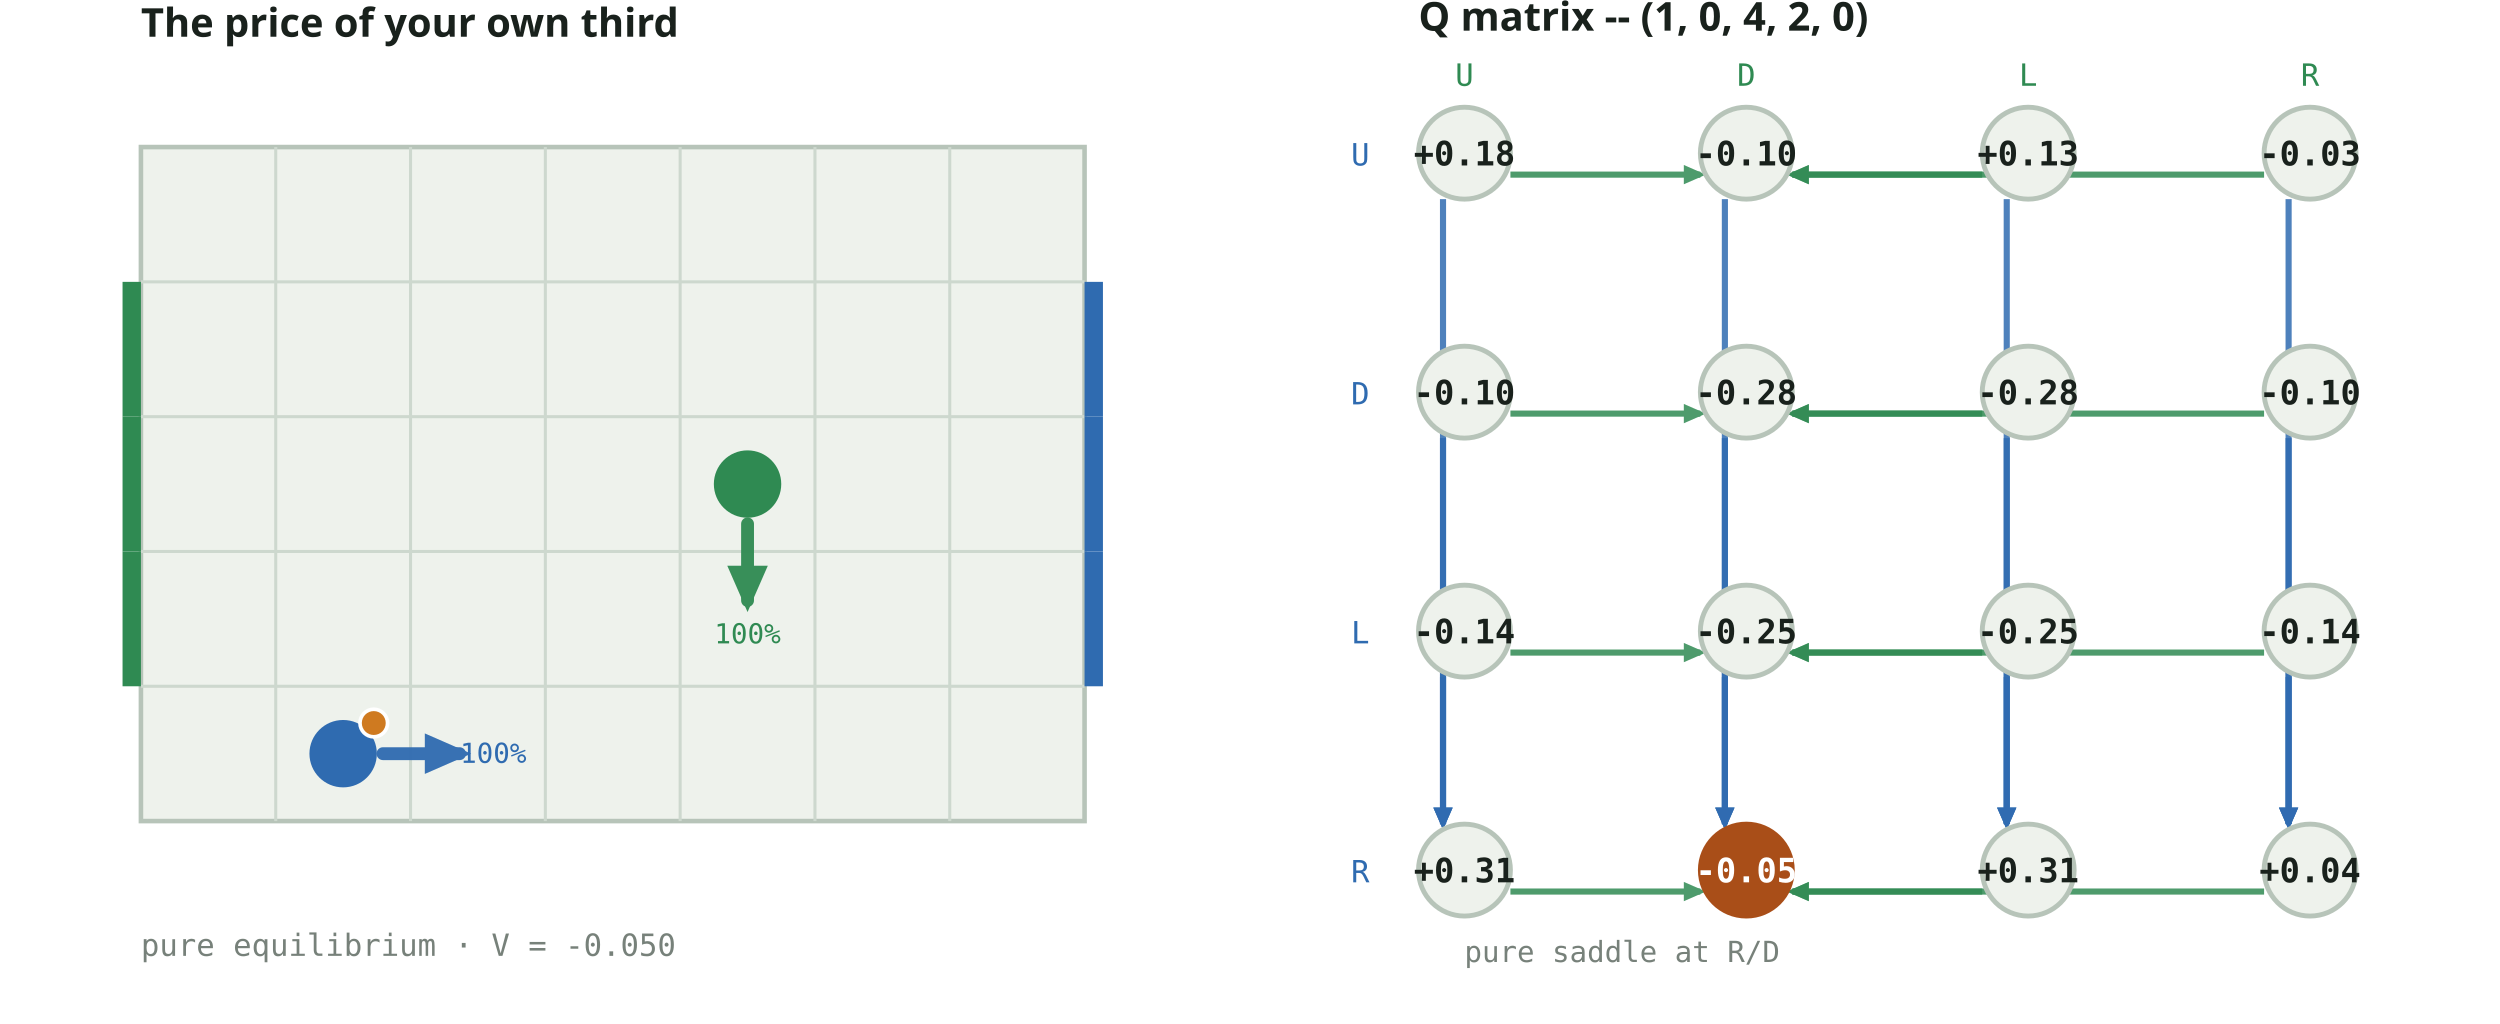
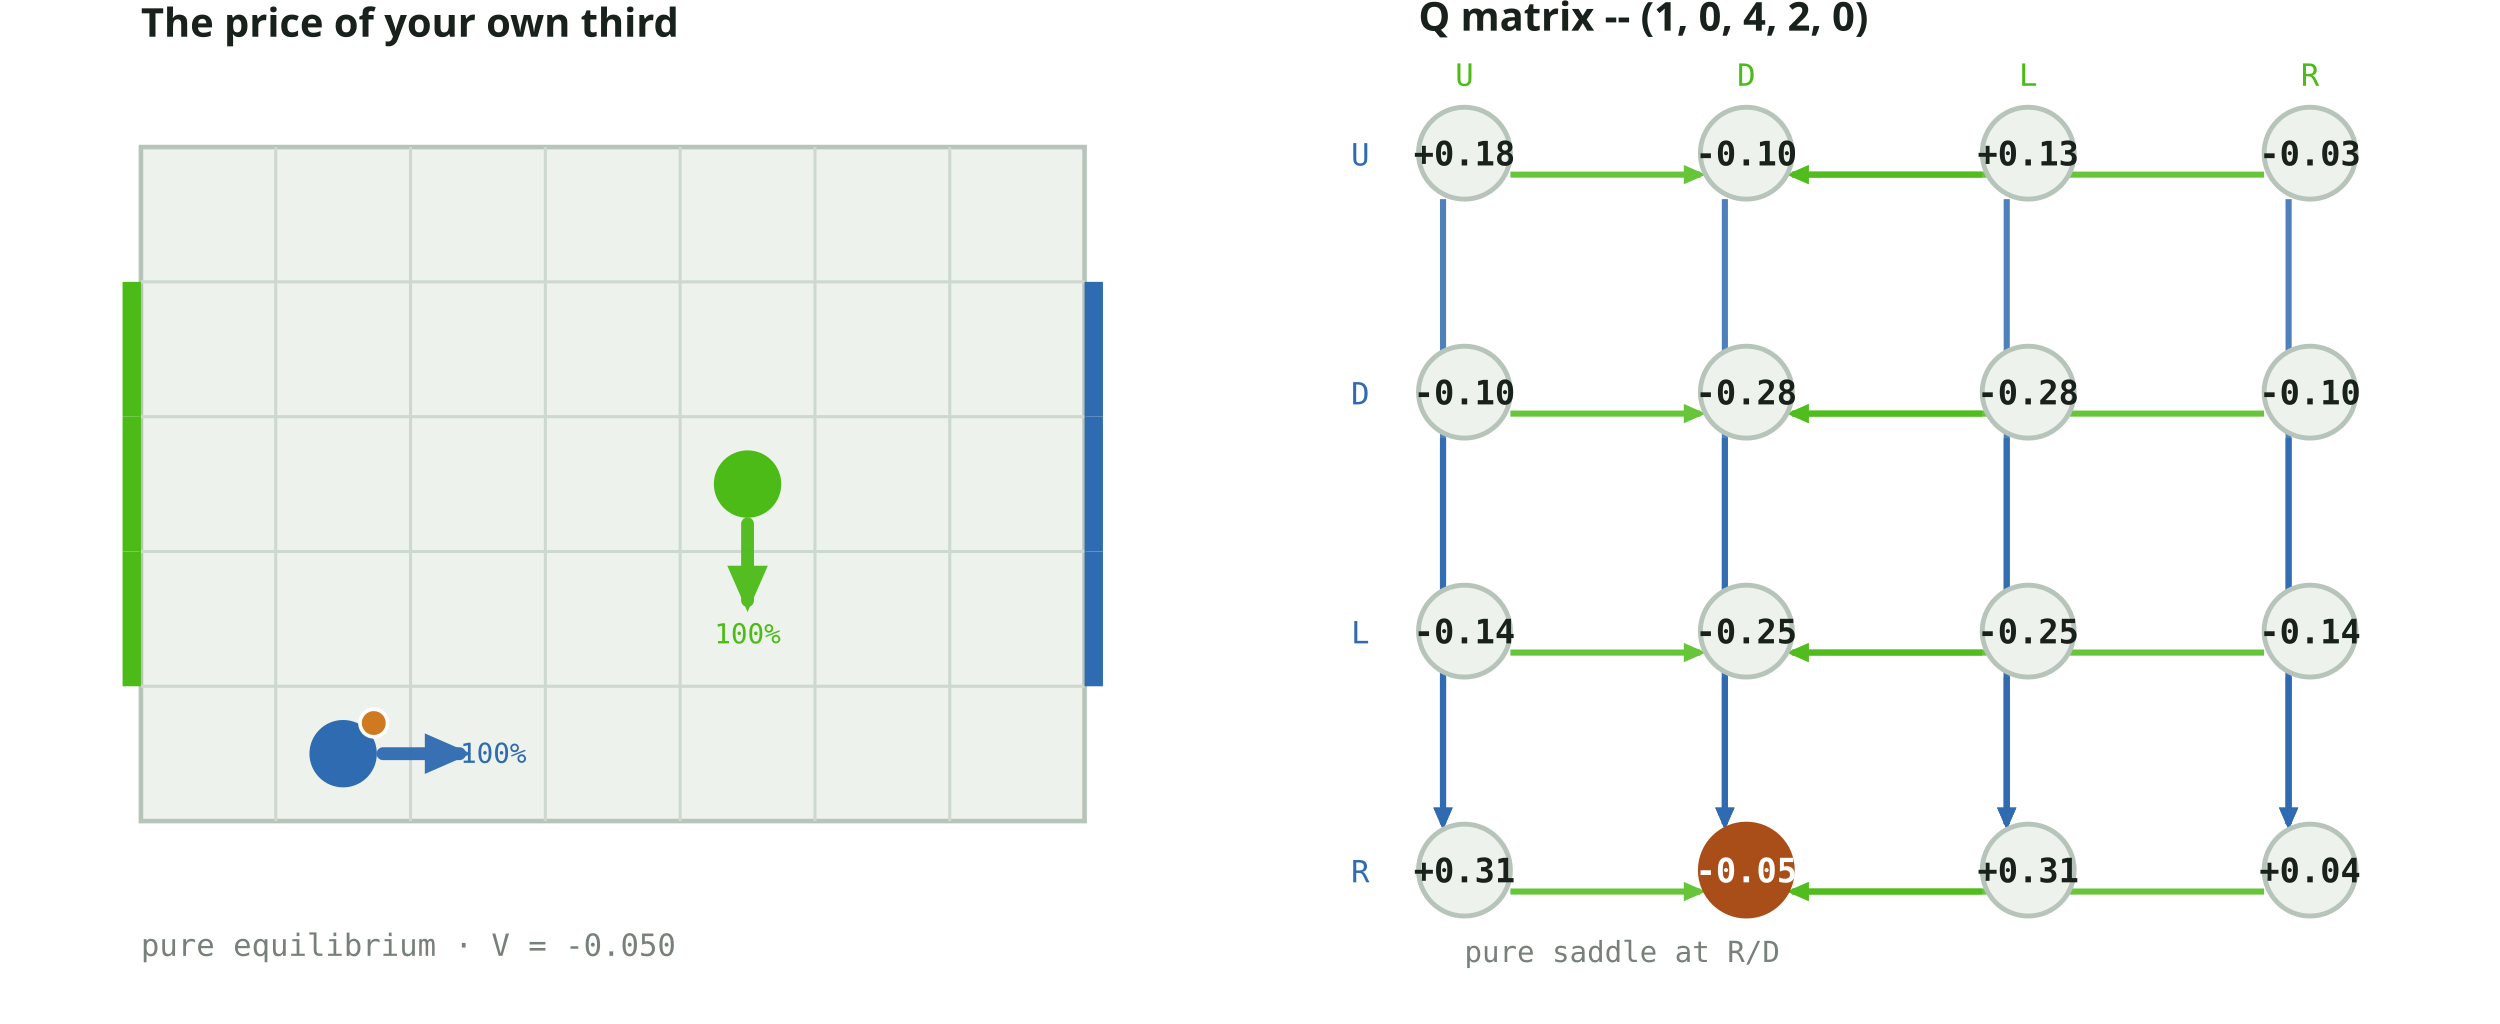
<svg xmlns="http://www.w3.org/2000/svg" viewBox="0 0 816 334" role="img" aria-label="panel">
  <g transform="translate(16.0 18.0)">
    <clipPath id="pnl0">
      <rect x="-16.0" y="-16.0" width="400.0" height="330.0" />
    </clipPath>
    <g clip-path="url(#pnl0)">
      <defs>
        <marker id="ah-2f6bb0" viewBox="0 0 8 8" refX="6" refY="4" markerWidth="3.6" markerHeight="3.6" orient="auto">
          <path d="M0 0.5 L8 4 L0 7.5 z" fill="var(--p0, #2f6bb0)" />
        </marker>
        <marker id="ah-2f8a52" viewBox="0 0 8 8" refX="6" refY="4" markerWidth="3.6" markerHeight="3.6" orient="auto">
-           <path d="M0 0.5 L8 4 L0 7.5 z" fill="var(--p1, #2f8a52)" />
+           <path d="M0 0.5 L8 4 L0 7.5 z" fill="var(--p1, #4CBB17)" />
        </marker>
      </defs>
      <rect x="30" y="30" width="308" height="220" fill="var(--tint, #eef2ec)" stroke="var(--rule-strong, #b7c4b9)" stroke-width="1.5" />
      <line x1="74" y1="30" x2="74" y2="250" stroke="var(--rule, #cdd8ce)" stroke-width="1" />
      <line x1="118" y1="30" x2="118" y2="250" stroke="var(--rule, #cdd8ce)" stroke-width="1" />
      <line x1="162" y1="30" x2="162" y2="250" stroke="var(--rule, #cdd8ce)" stroke-width="1" />
      <line x1="206" y1="30" x2="206" y2="250" stroke="var(--rule, #cdd8ce)" stroke-width="1" />
      <line x1="250" y1="30" x2="250" y2="250" stroke="var(--rule, #cdd8ce)" stroke-width="1" />
      <line x1="294" y1="30" x2="294" y2="250" stroke="var(--rule, #cdd8ce)" stroke-width="1" />
      <line x1="30" y1="74" x2="338" y2="74" stroke="var(--rule, #cdd8ce)" stroke-width="1" />
      <line x1="30" y1="118" x2="338" y2="118" stroke="var(--rule, #cdd8ce)" stroke-width="1" />
      <line x1="30" y1="162" x2="338" y2="162" stroke="var(--rule, #cdd8ce)" stroke-width="1" />
      <line x1="30" y1="206" x2="338" y2="206" stroke="var(--rule, #cdd8ce)" stroke-width="1" />
-       <rect x="24" y="162" width="6" height="44" fill="var(--p1, #2f8a52)" />
+       <rect x="24" y="162" width="6" height="44" fill="var(--p1, #4CBB17)" />
      <rect x="338" y="162" width="6" height="44" fill="var(--p0, #2f6bb0)" />
-       <rect x="24" y="118" width="6" height="44" fill="var(--p1, #2f8a52)" />
+       <rect x="24" y="118" width="6" height="44" fill="var(--p1, #4CBB17)" />
      <rect x="338" y="118" width="6" height="44" fill="var(--p0, #2f6bb0)" />
-       <rect x="24" y="74" width="6" height="44" fill="var(--p1, #2f8a52)" />
+       <rect x="24" y="74" width="6" height="44" fill="var(--p1, #4CBB17)" />
      <rect x="338" y="74" width="6" height="44" fill="var(--p0, #2f6bb0)" />
      <circle cx="96.0" cy="228.0" r="11" fill="var(--p0, #2f6bb0)" />
-       <circle cx="228.0" cy="140.0" r="11" fill="var(--p1, #2f8a52)" />
+       <circle cx="228.0" cy="140.0" r="11" fill="var(--p1, #4CBB17)" />
      <circle cx="106.0" cy="218.0" r="4.5" fill="var(--ball, #cf7a20)" stroke="var(--paper, #ffffff)" stroke-width="1.2" />
      <line x1="109.0" y1="228.0" x2="134.0" y2="228.0" stroke="var(--p0, #2f6bb0)" stroke-width="4.2" stroke-linecap="round" opacity="0.95" marker-end="url(#ah-2f6bb0)" />
      <text x="145.0" y="231.0" text-anchor="middle" font-family="ui-monospace,monospace" font-size="9" fill="var(--p0, #2f6bb0)">100%</text>
-       <line x1="228.0" y1="153.0" x2="228.0" y2="178.0" stroke="var(--p1, #2f8a52)" stroke-width="4.2" stroke-linecap="round" opacity="0.95" marker-end="url(#ah-2f8a52)" />
-       <text x="228.0" y="192.0" text-anchor="middle" font-family="ui-monospace,monospace" font-size="9" fill="var(--p1, #2f8a52)">100%</text>
+       <line x1="228.0" y1="153.0" x2="228.0" y2="178.0" stroke="var(--p1, #4CBB17)" stroke-width="4.2" stroke-linecap="round" opacity="0.95" marker-end="url(#ah-2f8a52)" />
+       <text x="228.0" y="192.0" text-anchor="middle" font-family="ui-monospace,monospace" font-size="9" fill="var(--p1, #4CBB17)">100%</text>
      <text x="30" y="294" font-family="ui-monospace,monospace" font-size="10" fill="var(--ink-faint, #77817a)">pure equilibrium · V = -0.050</text>
      <text x="30" y="-6" font-family="Barlow Semi Condensed,sans-serif" font-weight="600" font-size="13" fill="var(--ink, #19211c)">The price of your own third</text>
    </g>
  </g>
  <g transform="translate(432.0 16.0)">
    <clipPath id="pnl1">
      <rect x="-16.0" y="-16.0" width="400.0" height="334.0" />
    </clipPath>
    <g clip-path="url(#pnl1)">
      <text x="31" y="-6" font-family="Barlow Semi Condensed,sans-serif" font-weight="600" font-size="13" fill="var(--ink, #19211c)">Q matrix -- (1, 0, 4, 2, 0)</text>
      <defs>
        <marker id="ah-2f6bb0" viewBox="0 0 8 8" refX="6" refY="4" markerWidth="3.6" markerHeight="3.6" orient="auto">
          <path d="M0 0.5 L8 4 L0 7.5 z" fill="var(--p0, #2f6bb0)" />
        </marker>
        <marker id="ah-2f8a52" viewBox="0 0 8 8" refX="6" refY="4" markerWidth="3.6" markerHeight="3.6" orient="auto">
-           <path d="M0 0.5 L8 4 L0 7.5 z" fill="var(--p1, #2f8a52)" />
+           <path d="M0 0.5 L8 4 L0 7.5 z" fill="var(--p1, #4CBB17)" />
        </marker>
      </defs>
-       <text x="46" y="12" text-anchor="middle" font-family="ui-monospace,monospace" font-size="10" fill="var(--p1, #2f8a52)">U</text>
-       <text x="138" y="12" text-anchor="middle" font-family="ui-monospace,monospace" font-size="10" fill="var(--p1, #2f8a52)">D</text>
-       <text x="230" y="12" text-anchor="middle" font-family="ui-monospace,monospace" font-size="10" fill="var(--p1, #2f8a52)">L</text>
-       <text x="322" y="12" text-anchor="middle" font-family="ui-monospace,monospace" font-size="10" fill="var(--p1, #2f8a52)">R</text>
+       <text x="46" y="12" text-anchor="middle" font-family="ui-monospace,monospace" font-size="10" fill="var(--p1, #4CBB17)">U</text>
+       <text x="138" y="12" text-anchor="middle" font-family="ui-monospace,monospace" font-size="10" fill="var(--p1, #4CBB17)">D</text>
+       <text x="230" y="12" text-anchor="middle" font-family="ui-monospace,monospace" font-size="10" fill="var(--p1, #4CBB17)">L</text>
+       <text x="322" y="12" text-anchor="middle" font-family="ui-monospace,monospace" font-size="10" fill="var(--p1, #4CBB17)">R</text>
      <text x="12" y="38" text-anchor="middle" font-family="ui-monospace,monospace" font-size="10" fill="var(--p0, #2f6bb0)">U</text>
      <text x="12" y="116" text-anchor="middle" font-family="ui-monospace,monospace" font-size="10" fill="var(--p0, #2f6bb0)">D</text>
      <text x="12" y="194" text-anchor="middle" font-family="ui-monospace,monospace" font-size="10" fill="var(--p0, #2f6bb0)">L</text>
      <text x="12" y="272" text-anchor="middle" font-family="ui-monospace,monospace" font-size="10" fill="var(--p0, #2f6bb0)">R</text>
      <line x1="39.0" y1="49.0" x2="39.0" y2="253.0" stroke="var(--p0, #2f6bb0)" stroke-width="2" marker-end="url(#ah-2f6bb0)" opacity=".85" />
      <line x1="39.0" y1="127.0" x2="39.0" y2="253.0" stroke="var(--p0, #2f6bb0)" stroke-width="2" marker-end="url(#ah-2f6bb0)" opacity=".85" />
      <line x1="39.0" y1="205.0" x2="39.0" y2="253.0" stroke="var(--p0, #2f6bb0)" stroke-width="2" marker-end="url(#ah-2f6bb0)" opacity=".85" />
      <line x1="131.0" y1="49.0" x2="131.0" y2="253.0" stroke="var(--p0, #2f6bb0)" stroke-width="2" marker-end="url(#ah-2f6bb0)" opacity=".85" />
      <line x1="131.0" y1="127.0" x2="131.0" y2="253.0" stroke="var(--p0, #2f6bb0)" stroke-width="2" marker-end="url(#ah-2f6bb0)" opacity=".85" />
      <line x1="131.0" y1="205.0" x2="131.0" y2="253.0" stroke="var(--p0, #2f6bb0)" stroke-width="2" marker-end="url(#ah-2f6bb0)" opacity=".85" />
      <line x1="223.0" y1="49.0" x2="223.0" y2="253.0" stroke="var(--p0, #2f6bb0)" stroke-width="2" marker-end="url(#ah-2f6bb0)" opacity=".85" />
      <line x1="223.0" y1="127.0" x2="223.0" y2="253.0" stroke="var(--p0, #2f6bb0)" stroke-width="2" marker-end="url(#ah-2f6bb0)" opacity=".85" />
      <line x1="223.0" y1="205.0" x2="223.0" y2="253.0" stroke="var(--p0, #2f6bb0)" stroke-width="2" marker-end="url(#ah-2f6bb0)" opacity=".85" />
      <line x1="315.0" y1="49.0" x2="315.0" y2="253.0" stroke="var(--p0, #2f6bb0)" stroke-width="2" marker-end="url(#ah-2f6bb0)" opacity=".85" />
      <line x1="315.0" y1="127.0" x2="315.0" y2="253.0" stroke="var(--p0, #2f6bb0)" stroke-width="2" marker-end="url(#ah-2f6bb0)" opacity=".85" />
      <line x1="315.0" y1="205.0" x2="315.0" y2="253.0" stroke="var(--p0, #2f6bb0)" stroke-width="2" marker-end="url(#ah-2f6bb0)" opacity=".85" />
-       <line x1="61.0" y1="41.0" x2="123.0" y2="41.0" stroke="var(--p1, #2f8a52)" stroke-width="2" marker-end="url(#ah-2f8a52)" opacity=".85" />
-       <line x1="215.0" y1="41.0" x2="153.0" y2="41.0" stroke="var(--p1, #2f8a52)" stroke-width="2" marker-end="url(#ah-2f8a52)" opacity=".85" />
-       <line x1="307.0" y1="41.0" x2="153.0" y2="41.0" stroke="var(--p1, #2f8a52)" stroke-width="2" marker-end="url(#ah-2f8a52)" opacity=".85" />
-       <line x1="61.0" y1="119.0" x2="123.0" y2="119.0" stroke="var(--p1, #2f8a52)" stroke-width="2" marker-end="url(#ah-2f8a52)" opacity=".85" />
-       <line x1="215.0" y1="119.0" x2="153.0" y2="119.0" stroke="var(--p1, #2f8a52)" stroke-width="2" marker-end="url(#ah-2f8a52)" opacity=".85" />
-       <line x1="307.0" y1="119.0" x2="153.0" y2="119.0" stroke="var(--p1, #2f8a52)" stroke-width="2" marker-end="url(#ah-2f8a52)" opacity=".85" />
-       <line x1="61.0" y1="197.0" x2="123.0" y2="197.0" stroke="var(--p1, #2f8a52)" stroke-width="2" marker-end="url(#ah-2f8a52)" opacity=".85" />
-       <line x1="215.0" y1="197.0" x2="153.0" y2="197.0" stroke="var(--p1, #2f8a52)" stroke-width="2" marker-end="url(#ah-2f8a52)" opacity=".85" />
-       <line x1="307.0" y1="197.0" x2="153.0" y2="197.0" stroke="var(--p1, #2f8a52)" stroke-width="2" marker-end="url(#ah-2f8a52)" opacity=".85" />
-       <line x1="61.0" y1="275.0" x2="123.0" y2="275.0" stroke="var(--p1, #2f8a52)" stroke-width="2" marker-end="url(#ah-2f8a52)" opacity=".85" />
-       <line x1="215.0" y1="275.0" x2="153.0" y2="275.0" stroke="var(--p1, #2f8a52)" stroke-width="2" marker-end="url(#ah-2f8a52)" opacity=".85" />
-       <line x1="307.0" y1="275.0" x2="153.0" y2="275.0" stroke="var(--p1, #2f8a52)" stroke-width="2" marker-end="url(#ah-2f8a52)" opacity=".85" />
+       <line x1="61.0" y1="41.0" x2="123.0" y2="41.0" stroke="var(--p1, #4CBB17)" stroke-width="2" marker-end="url(#ah-2f8a52)" opacity=".85" />
+       <line x1="215.0" y1="41.0" x2="153.0" y2="41.0" stroke="var(--p1, #4CBB17)" stroke-width="2" marker-end="url(#ah-2f8a52)" opacity=".85" />
+       <line x1="307.0" y1="41.0" x2="153.0" y2="41.0" stroke="var(--p1, #4CBB17)" stroke-width="2" marker-end="url(#ah-2f8a52)" opacity=".85" />
+       <line x1="61.0" y1="119.0" x2="123.0" y2="119.0" stroke="var(--p1, #4CBB17)" stroke-width="2" marker-end="url(#ah-2f8a52)" opacity=".85" />
+       <line x1="215.0" y1="119.0" x2="153.0" y2="119.0" stroke="var(--p1, #4CBB17)" stroke-width="2" marker-end="url(#ah-2f8a52)" opacity=".85" />
+       <line x1="307.0" y1="119.0" x2="153.0" y2="119.0" stroke="var(--p1, #4CBB17)" stroke-width="2" marker-end="url(#ah-2f8a52)" opacity=".85" />
+       <line x1="61.0" y1="197.0" x2="123.0" y2="197.0" stroke="var(--p1, #4CBB17)" stroke-width="2" marker-end="url(#ah-2f8a52)" opacity=".85" />
+       <line x1="215.0" y1="197.0" x2="153.0" y2="197.0" stroke="var(--p1, #4CBB17)" stroke-width="2" marker-end="url(#ah-2f8a52)" opacity=".85" />
+       <line x1="307.0" y1="197.0" x2="153.0" y2="197.0" stroke="var(--p1, #4CBB17)" stroke-width="2" marker-end="url(#ah-2f8a52)" opacity=".85" />
+       <line x1="61.0" y1="275.0" x2="123.0" y2="275.0" stroke="var(--p1, #4CBB17)" stroke-width="2" marker-end="url(#ah-2f8a52)" opacity=".85" />
+       <line x1="215.0" y1="275.0" x2="153.0" y2="275.0" stroke="var(--p1, #4CBB17)" stroke-width="2" marker-end="url(#ah-2f8a52)" opacity=".85" />
+       <line x1="307.0" y1="275.0" x2="153.0" y2="275.0" stroke="var(--p1, #4CBB17)" stroke-width="2" marker-end="url(#ah-2f8a52)" opacity=".85" />
      <circle cx="46.0" cy="34.0" r="15" fill="var(--tint, #eef2ec)" stroke="var(--rule-strong, #b7c4b9)" stroke-width="1.6" />
      <text x="46.0" y="38.0" text-anchor="middle" font-family="ui-monospace,monospace" font-weight="600" font-size="11" fill="var(--ink, #19211c)">+0.18</text>
      <circle cx="138.0" cy="34.0" r="15" fill="var(--tint, #eef2ec)" stroke="var(--rule-strong, #b7c4b9)" stroke-width="1.6" />
      <text x="138.0" y="38.0" text-anchor="middle" font-family="ui-monospace,monospace" font-weight="600" font-size="11" fill="var(--ink, #19211c)">-0.10</text>
      <circle cx="230.0" cy="34.0" r="15" fill="var(--tint, #eef2ec)" stroke="var(--rule-strong, #b7c4b9)" stroke-width="1.6" />
      <text x="230.0" y="38.0" text-anchor="middle" font-family="ui-monospace,monospace" font-weight="600" font-size="11" fill="var(--ink, #19211c)">+0.13</text>
      <circle cx="322.0" cy="34.0" r="15" fill="var(--tint, #eef2ec)" stroke="var(--rule-strong, #b7c4b9)" stroke-width="1.6" />
      <text x="322.0" y="38.0" text-anchor="middle" font-family="ui-monospace,monospace" font-weight="600" font-size="11" fill="var(--ink, #19211c)">-0.03</text>
      <circle cx="46.0" cy="112.0" r="15" fill="var(--tint, #eef2ec)" stroke="var(--rule-strong, #b7c4b9)" stroke-width="1.6" />
      <text x="46.0" y="116.0" text-anchor="middle" font-family="ui-monospace,monospace" font-weight="600" font-size="11" fill="var(--ink, #19211c)">-0.10</text>
      <circle cx="138.0" cy="112.0" r="15" fill="var(--tint, #eef2ec)" stroke="var(--rule-strong, #b7c4b9)" stroke-width="1.6" />
      <text x="138.0" y="116.0" text-anchor="middle" font-family="ui-monospace,monospace" font-weight="600" font-size="11" fill="var(--ink, #19211c)">-0.28</text>
      <circle cx="230.0" cy="112.0" r="15" fill="var(--tint, #eef2ec)" stroke="var(--rule-strong, #b7c4b9)" stroke-width="1.6" />
      <text x="230.0" y="116.0" text-anchor="middle" font-family="ui-monospace,monospace" font-weight="600" font-size="11" fill="var(--ink, #19211c)">-0.28</text>
      <circle cx="322.0" cy="112.0" r="15" fill="var(--tint, #eef2ec)" stroke="var(--rule-strong, #b7c4b9)" stroke-width="1.6" />
      <text x="322.0" y="116.0" text-anchor="middle" font-family="ui-monospace,monospace" font-weight="600" font-size="11" fill="var(--ink, #19211c)">-0.10</text>
      <circle cx="46.0" cy="190.0" r="15" fill="var(--tint, #eef2ec)" stroke="var(--rule-strong, #b7c4b9)" stroke-width="1.6" />
      <text x="46.0" y="194.0" text-anchor="middle" font-family="ui-monospace,monospace" font-weight="600" font-size="11" fill="var(--ink, #19211c)">-0.14</text>
      <circle cx="138.0" cy="190.0" r="15" fill="var(--tint, #eef2ec)" stroke="var(--rule-strong, #b7c4b9)" stroke-width="1.6" />
      <text x="138.0" y="194.0" text-anchor="middle" font-family="ui-monospace,monospace" font-weight="600" font-size="11" fill="var(--ink, #19211c)">-0.25</text>
      <circle cx="230.0" cy="190.0" r="15" fill="var(--tint, #eef2ec)" stroke="var(--rule-strong, #b7c4b9)" stroke-width="1.6" />
      <text x="230.0" y="194.0" text-anchor="middle" font-family="ui-monospace,monospace" font-weight="600" font-size="11" fill="var(--ink, #19211c)">-0.25</text>
      <circle cx="322.0" cy="190.0" r="15" fill="var(--tint, #eef2ec)" stroke="var(--rule-strong, #b7c4b9)" stroke-width="1.6" />
      <text x="322.0" y="194.0" text-anchor="middle" font-family="ui-monospace,monospace" font-weight="600" font-size="11" fill="var(--ink, #19211c)">-0.14</text>
      <circle cx="46.0" cy="268.0" r="15" fill="var(--tint, #eef2ec)" stroke="var(--rule-strong, #b7c4b9)" stroke-width="1.6" />
      <text x="46.0" y="272.0" text-anchor="middle" font-family="ui-monospace,monospace" font-weight="600" font-size="11" fill="var(--ink, #19211c)">+0.31</text>
      <circle cx="138.0" cy="268.0" r="15" fill="#a94e18" stroke="#a94e18" stroke-width="1.6" />
      <text x="138.0" y="272.0" text-anchor="middle" font-family="ui-monospace,monospace" font-weight="600" font-size="11" fill="var(--paper, #ffffff)">-0.05</text>
      <circle cx="230.0" cy="268.0" r="15" fill="var(--tint, #eef2ec)" stroke="var(--rule-strong, #b7c4b9)" stroke-width="1.6" />
      <text x="230.0" y="272.0" text-anchor="middle" font-family="ui-monospace,monospace" font-weight="600" font-size="11" fill="var(--ink, #19211c)">+0.31</text>
      <circle cx="322.0" cy="268.0" r="15" fill="var(--tint, #eef2ec)" stroke="var(--rule-strong, #b7c4b9)" stroke-width="1.6" />
      <text x="322.0" y="272.0" text-anchor="middle" font-family="ui-monospace,monospace" font-weight="600" font-size="11" fill="var(--ink, #19211c)">+0.04</text>
      <text x="46" y="298" font-family="ui-monospace,monospace" font-size="9.5" fill="var(--ink-faint, #77817a)">pure saddle at R/D</text>
    </g>
  </g>
</svg>
